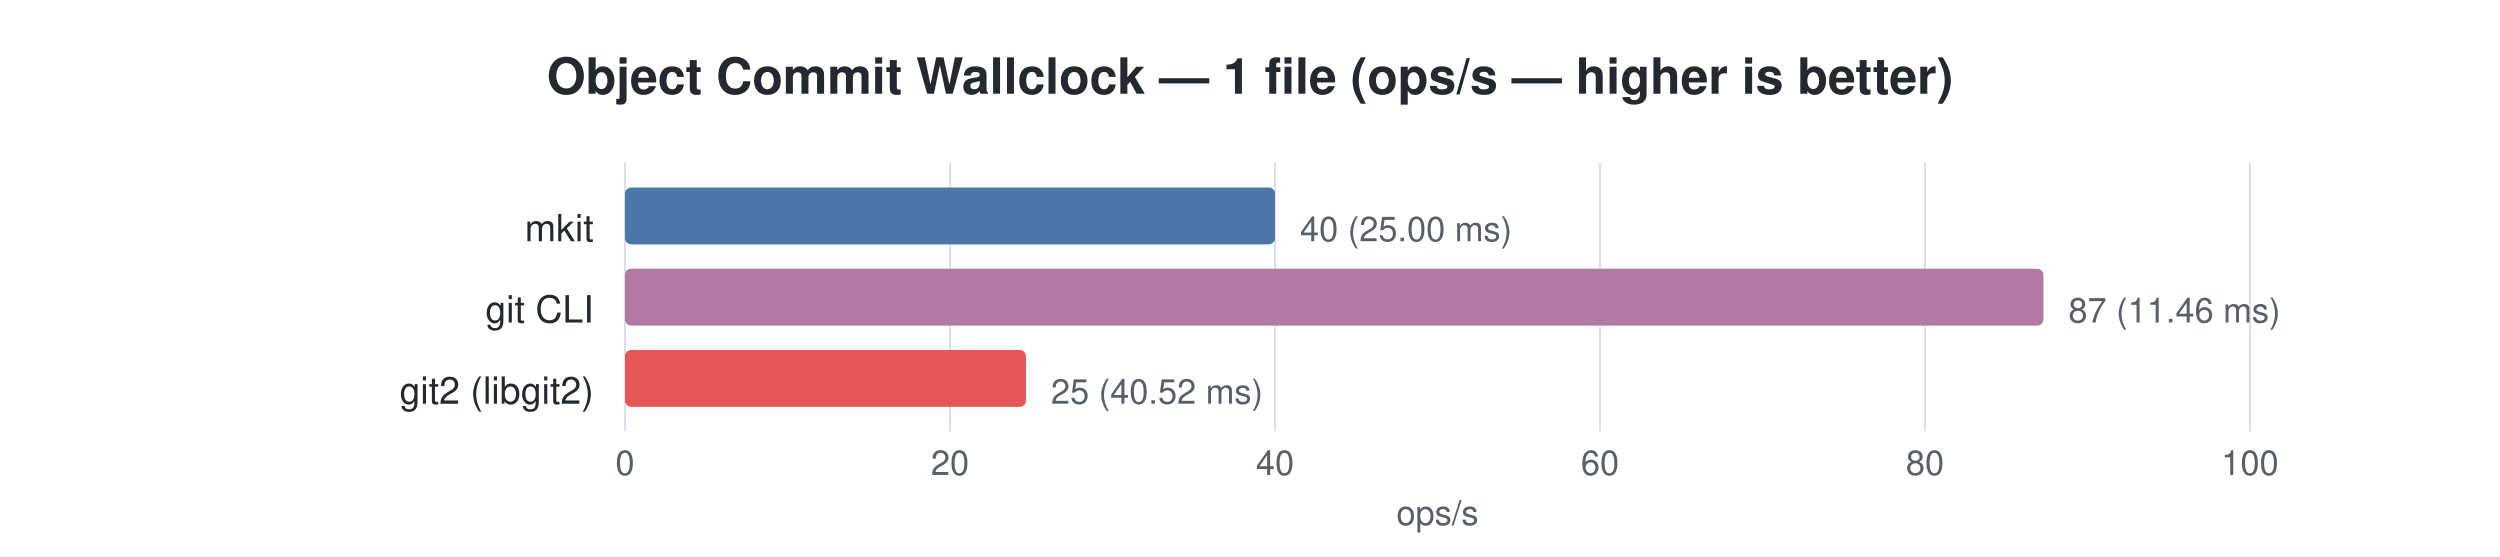
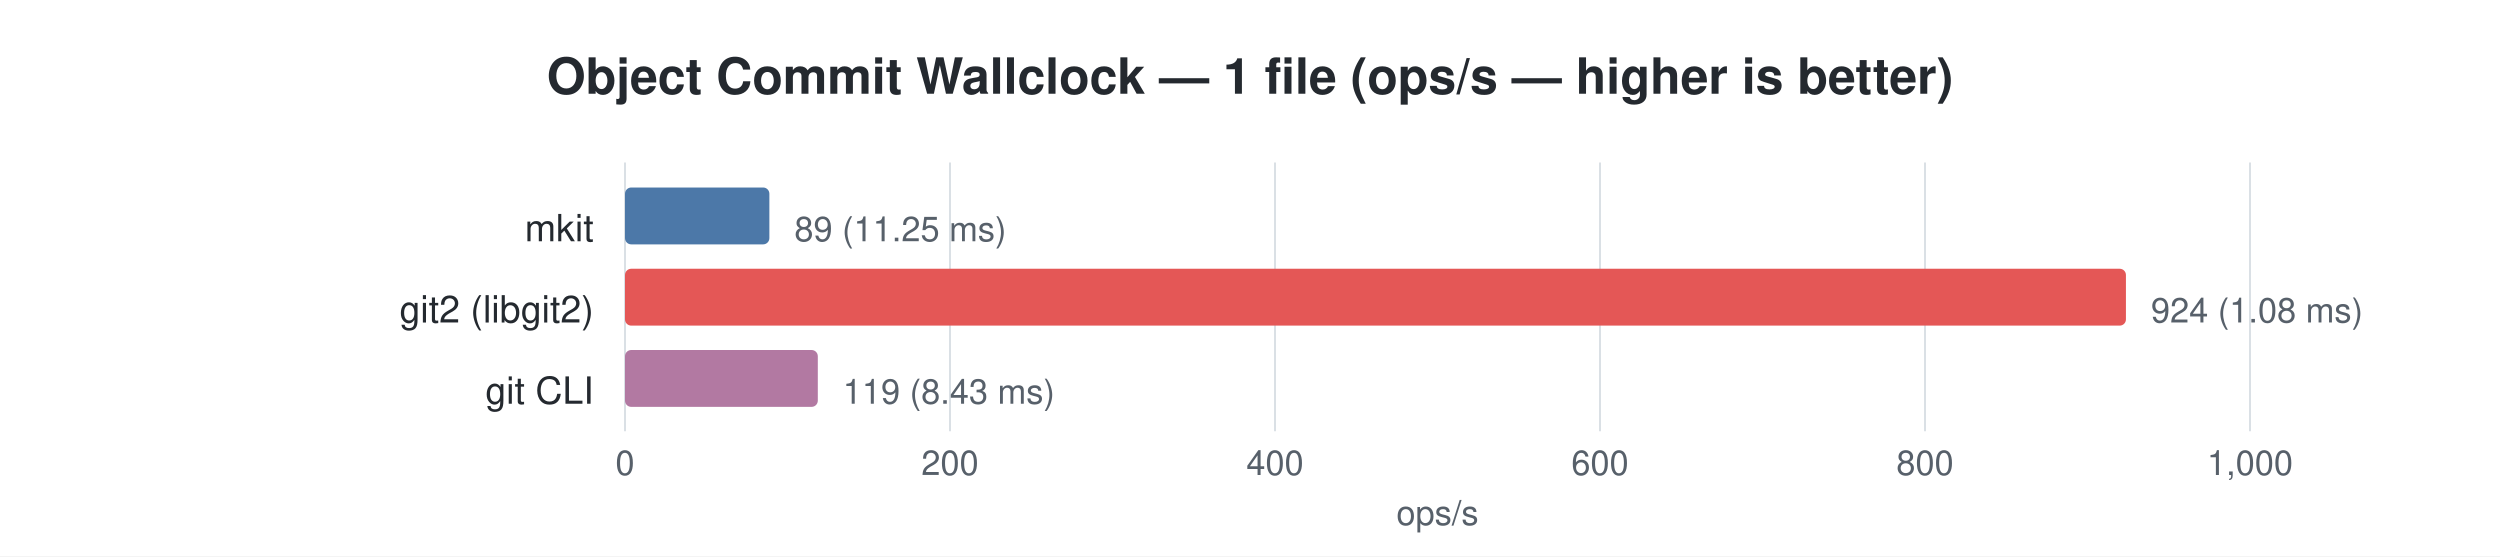
<svg xmlns="http://www.w3.org/2000/svg" width="800" height="178" viewBox="0 0 800 178">
  <style>
text { font-family: -apple-system, BlinkMacSystemFont, "Segoe UI", Helvetica, Arial, sans-serif; }
.title { font-size: 16px; font-weight: 600; fill: #24292f; }
.label { font-size: 12px; fill: #24292f; }
.value { font-size: 11px; fill: #57606a; }
.axis-label { font-size: 11px; fill: #57606a; }
.grid { stroke: #d0d7de; stroke-width: 0.5; }
</style>
  <rect width="100%" height="100%" fill="white" />
  <text x="400.0" y="30" text-anchor="middle" class="title">Object Commit Wallclock — 1 file (ops/s — higher is better)</text>
  <line x1="200.0" y1="52.0" x2="200.0" y2="138.0" class="grid" />
  <text x="200.0" y="152.0" text-anchor="middle" class="axis-label">0</text>
  <line x1="304.0" y1="52.0" x2="304.0" y2="138.0" class="grid" />
-   <text x="304.0" y="152.0" text-anchor="middle" class="axis-label">20</text>
+   <text x="304.0" y="152.0" text-anchor="middle" class="axis-label">200</text>
  <line x1="408.0" y1="52.0" x2="408.0" y2="138.0" class="grid" />
-   <text x="408.0" y="152.0" text-anchor="middle" class="axis-label">40</text>
+   <text x="408.0" y="152.0" text-anchor="middle" class="axis-label">400</text>
  <line x1="512.0" y1="52.0" x2="512.0" y2="138.0" class="grid" />
-   <text x="512.0" y="152.0" text-anchor="middle" class="axis-label">60</text>
+   <text x="512.0" y="152.0" text-anchor="middle" class="axis-label">600</text>
  <line x1="616.0" y1="52.0" x2="616.0" y2="138.0" class="grid" />
-   <text x="616.0" y="152.0" text-anchor="middle" class="axis-label">80</text>
+   <text x="616.0" y="152.0" text-anchor="middle" class="axis-label">800</text>
  <line x1="720.0" y1="52.0" x2="720.0" y2="138.0" class="grid" />
-   <text x="720.0" y="152.0" text-anchor="middle" class="axis-label">100</text>
+   <text x="720.0" y="152.0" text-anchor="middle" class="axis-label">1,000</text>
  <text x="460.0" y="168.0" text-anchor="middle" class="axis-label">ops/s</text>
  <text x="190.0" y="77.2" text-anchor="end" class="label">mkit</text>
-   <rect x="200.0" y="60.0" width="208.0" height="18.2" rx="2" fill="#4C78A8" />
-   <text x="416.0" y="77.2" class="value">40 (25.00 ms)</text>
-   <text x="190.0" y="103.2" text-anchor="end" class="label">git CLI</text>
-   <rect x="200.0" y="86.0" width="453.9" height="18.2" rx="2" fill="#B279A2" />
-   <text x="661.9" y="103.2" class="value">87 (11.46 ms)</text>
-   <text x="190.0" y="129.2" text-anchor="end" class="label">git2 (libgit2)</text>
-   <rect x="200.0" y="112.0" width="128.3" height="18.2" rx="2" fill="#E45756" />
-   <text x="336.3" y="129.2" class="value">25 (40.52 ms)</text>
+   <rect x="200.0" y="60.0" width="46.2" height="18.2" rx="2" fill="#4C78A8" />
+   <text x="254.2" y="77.2" class="value">89 (11.25 ms)</text>
+   <text x="190.0" y="103.2" text-anchor="end" class="label">git2 (libgit2)</text>
+   <rect x="200.0" y="86.0" width="480.3" height="18.2" rx="2" fill="#E45756" />
+   <text x="688.3" y="103.2" class="value">924 (1.08 ms)</text>
+   <text x="190.0" y="129.2" text-anchor="end" class="label">git CLI</text>
+   <rect x="200.0" y="112.0" width="61.7" height="18.2" rx="2" fill="#B279A2" />
+   <text x="269.7" y="129.2" class="value">119 (8.43 ms)</text>
</svg>
